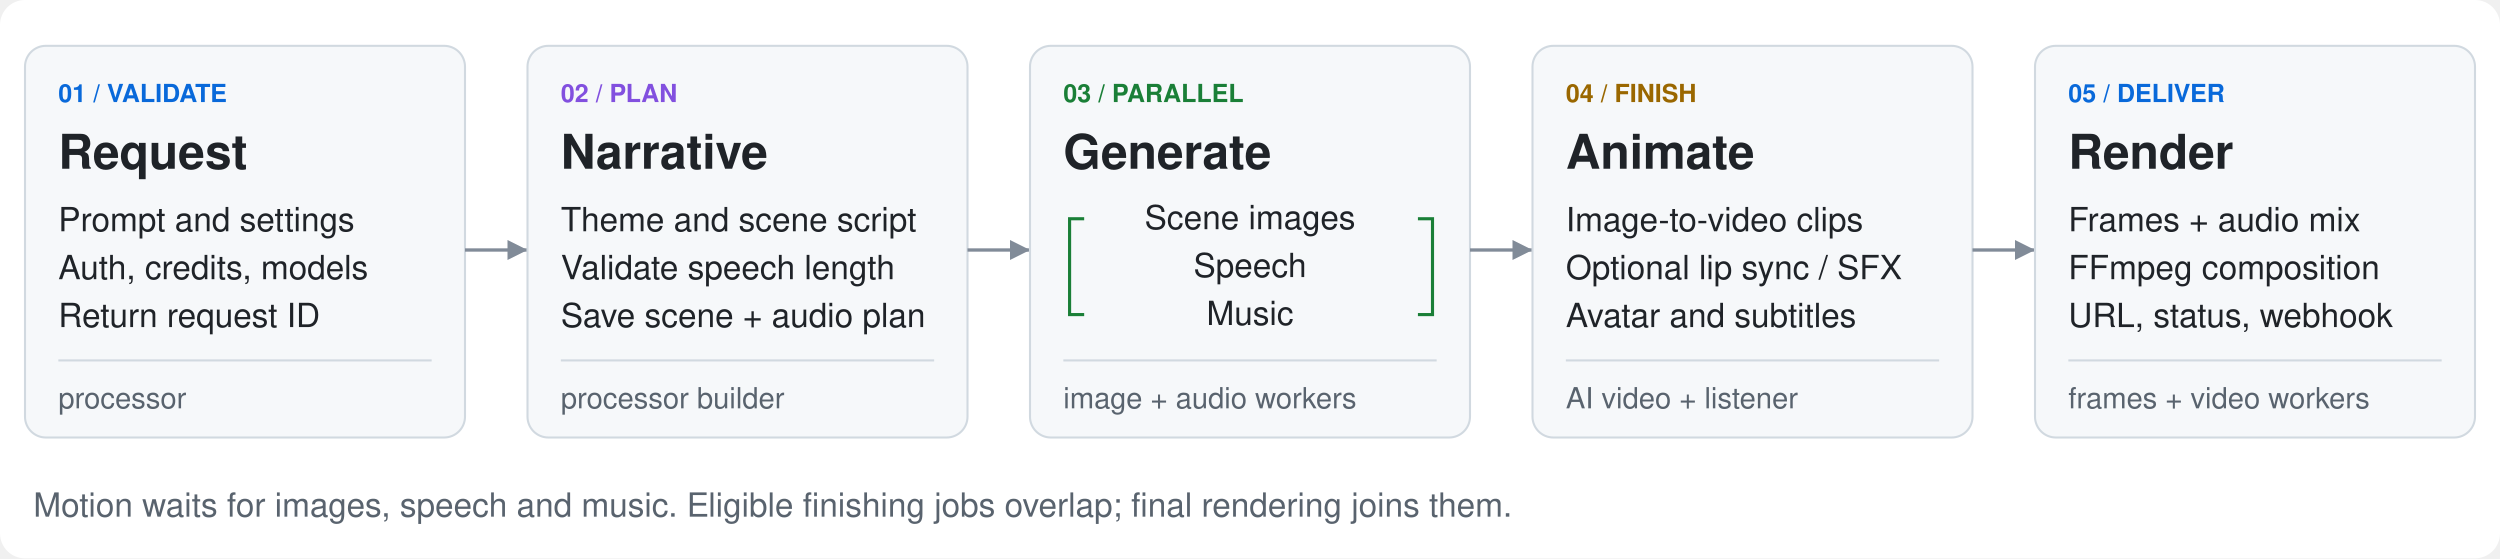
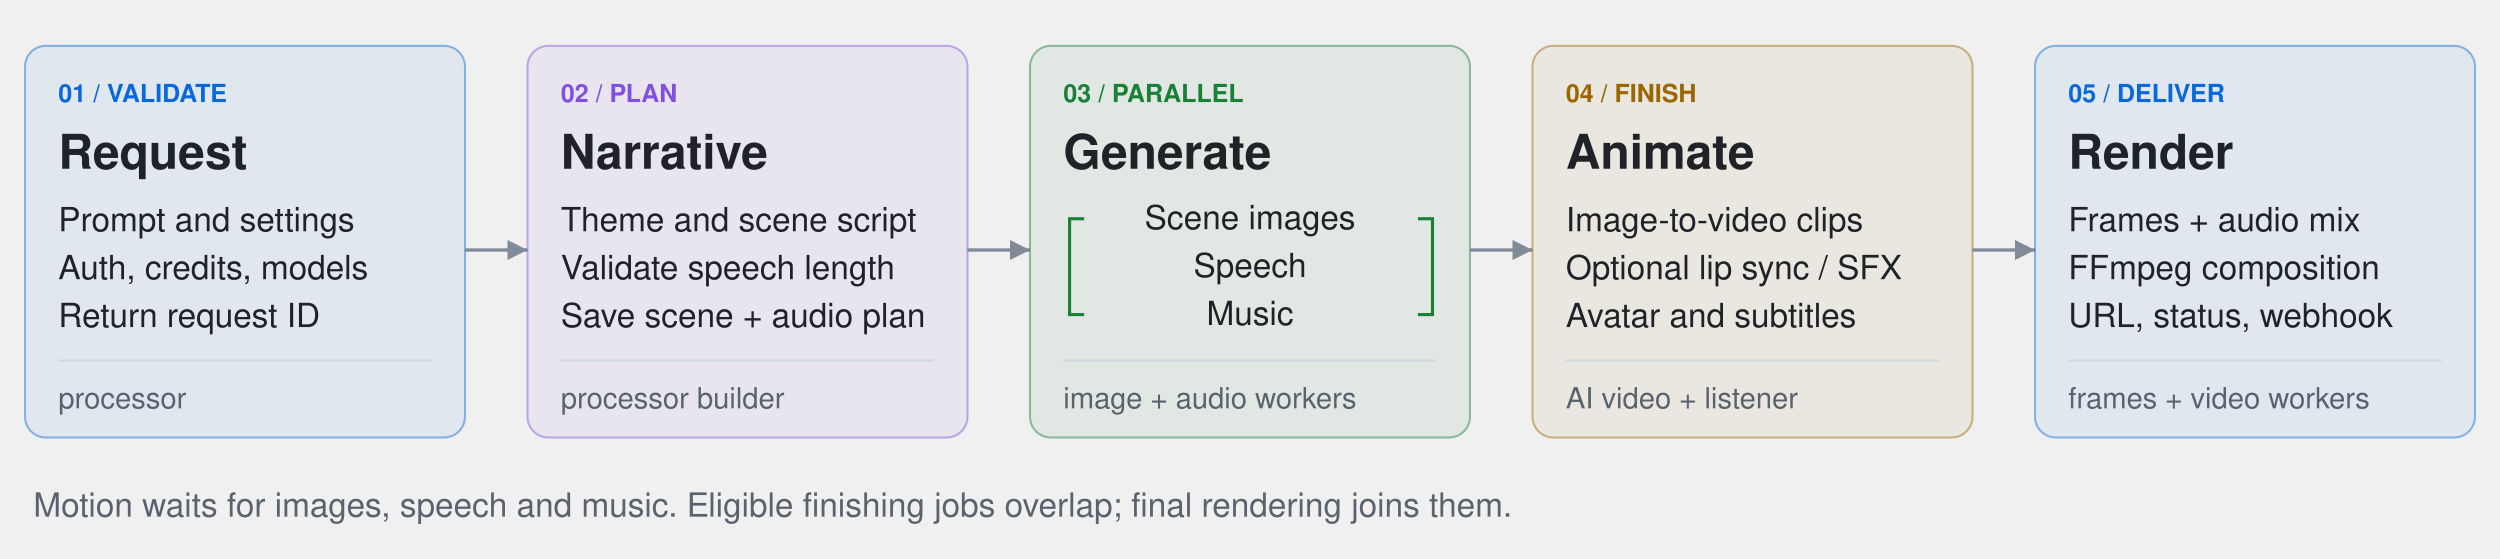
<svg xmlns="http://www.w3.org/2000/svg" width="1200" height="268" viewBox="0 0 1200 268" role="img" aria-labelledby="title desc">
  <defs>
    <marker id="arrow" viewBox="0 0 8 8" refX="8" refY="4" markerWidth="6" markerHeight="6" orient="auto-start-reverse">
      <path d="M0 0L8 4L0 8Z" fill="#818b98" />
    </marker>
  </defs>
-   <rect width="1200" height="268" rx="12" fill="#ffffff" />
  <g font-family="-apple-system, BlinkMacSystemFont, Segoe UI, Helvetica, Arial, sans-serif">
-     <rect x="12" y="22" width="211.2" height="188" rx="10" fill="#f6f8fa" stroke="#d1d9e0" />
+     <rect x="12" y="22" width="211.2" height="188" rx="10" fill="#0969da" fill-opacity="0.07" stroke="#0969da" stroke-opacity="0.45" />
    <text x="28" y="49" font-size="12" font-weight="650" fill="#0969da" text-anchor="start">01 / VALIDATE</text>
    <text x="28" y="81" font-size="23" font-weight="650" fill="#1f2328" text-anchor="start">Request</text>
    <text x="28" y="111" font-size="16" font-weight="400" fill="#1f2328" text-anchor="start">Prompt and settings</text>
    <text x="28" y="134" font-size="16" font-weight="400" fill="#1f2328" text-anchor="start">Auth, credits, models</text>
    <text x="28" y="157" font-size="16" font-weight="400" fill="#1f2328" text-anchor="start">Return request ID</text>
    <path d="M28 173 H207.2" stroke="#d1d9e0" />
    <text x="28" y="196" font-size="14" font-weight="400" fill="#59636e" text-anchor="start">processor</text>
    <path d="M223.2 120 H253.2" fill="none" stroke="#818b98" stroke-width="1.6" marker-end="url(#arrow)" />
-     <rect x="253.2" y="22" width="211.2" height="188" rx="10" fill="#f6f8fa" stroke="#d1d9e0" />
+     <rect x="253.2" y="22" width="211.2" height="188" rx="10" fill="#8250df" fill-opacity="0.07" stroke="#8250df" stroke-opacity="0.45" />
    <text x="269.2" y="49" font-size="12" font-weight="650" fill="#8250df" text-anchor="start">02 / PLAN</text>
    <text x="269.2" y="81" font-size="23" font-weight="650" fill="#1f2328" text-anchor="start">Narrative</text>
    <text x="269.2" y="111" font-size="16" font-weight="400" fill="#1f2328" text-anchor="start">Theme and scene script</text>
    <text x="269.2" y="134" font-size="16" font-weight="400" fill="#1f2328" text-anchor="start">Validate speech length</text>
    <text x="269.2" y="157" font-size="16" font-weight="400" fill="#1f2328" text-anchor="start">Save scene + audio plan</text>
    <path d="M269.2 173 H448.4" stroke="#d1d9e0" />
    <text x="269.2" y="196" font-size="14" font-weight="400" fill="#59636e" text-anchor="start">processor builder</text>
    <path d="M464.4 120 H494.4" fill="none" stroke="#818b98" stroke-width="1.6" marker-end="url(#arrow)" />
-     <rect x="494.4" y="22" width="211.2" height="188" rx="10" fill="#f6f8fa" stroke="#d1d9e0" />
+     <rect x="494.4" y="22" width="211.2" height="188" rx="10" fill="#1a7f37" fill-opacity="0.07" stroke="#1a7f37" stroke-opacity="0.45" />
    <text x="510.4" y="49" font-size="12" font-weight="650" fill="#1a7f37" text-anchor="start">03 / PARALLEL</text>
    <text x="510.4" y="81" font-size="23" font-weight="650" fill="#1f2328" text-anchor="start">Generate</text>
    <path d="M520.4 105 H513.4 V151 H520.4 M680.6 105 H687.6 V151 H680.6" fill="none" stroke="#1a7f37" stroke-width="1.5" />
    <text x="600" y="110" font-size="16" font-weight="400" fill="#1f2328" text-anchor="middle">Scene images</text>
    <text x="600" y="133" font-size="16" font-weight="400" fill="#1f2328" text-anchor="middle">Speech</text>
    <text x="600" y="156" font-size="16" font-weight="400" fill="#1f2328" text-anchor="middle">Music</text>
    <path d="M510.4 173 H689.6" stroke="#d1d9e0" />
    <text x="510.4" y="196" font-size="14" font-weight="400" fill="#59636e" text-anchor="start">image + audio workers</text>
    <path d="M705.6 120 H735.6" fill="none" stroke="#818b98" stroke-width="1.6" marker-end="url(#arrow)" />
-     <rect x="735.6" y="22" width="211.2" height="188" rx="10" fill="#f6f8fa" stroke="#d1d9e0" />
+     <rect x="735.6" y="22" width="211.2" height="188" rx="10" fill="#9a6700" fill-opacity="0.07" stroke="#9a6700" stroke-opacity="0.45" />
    <text x="751.6" y="49" font-size="12" font-weight="650" fill="#9a6700" text-anchor="start">04 / FINISH</text>
    <text x="751.6" y="81" font-size="23" font-weight="650" fill="#1f2328" text-anchor="start">Animate</text>
    <text x="751.6" y="111" font-size="16" font-weight="400" fill="#1f2328" text-anchor="start">Image-to-video clips</text>
    <text x="751.6" y="134" font-size="16" font-weight="400" fill="#1f2328" text-anchor="start">Optional lip sync / SFX</text>
    <text x="751.6" y="157" font-size="16" font-weight="400" fill="#1f2328" text-anchor="start">Avatar and subtitles</text>
    <path d="M751.6 173 H930.8" stroke="#d1d9e0" />
    <text x="751.6" y="196" font-size="14" font-weight="400" fill="#59636e" text-anchor="start">AI video + listener</text>
    <path d="M946.8 120 H976.8" fill="none" stroke="#818b98" stroke-width="1.6" marker-end="url(#arrow)" />
-     <rect x="976.8" y="22" width="211.2" height="188" rx="10" fill="#f6f8fa" stroke="#d1d9e0" />
+     <rect x="976.8" y="22" width="211.2" height="188" rx="10" fill="#0969da" fill-opacity="0.07" stroke="#0969da" stroke-opacity="0.45" />
    <text x="992.8" y="49" font-size="12" font-weight="650" fill="#0969da" text-anchor="start">05 / DELIVER</text>
    <text x="992.8" y="81" font-size="23" font-weight="650" fill="#1f2328" text-anchor="start">Render</text>
    <text x="992.8" y="111" font-size="16" font-weight="400" fill="#1f2328" text-anchor="start">Frames + audio mix</text>
    <text x="992.8" y="134" font-size="16" font-weight="400" fill="#1f2328" text-anchor="start">FFmpeg composition</text>
    <text x="992.8" y="157" font-size="16" font-weight="400" fill="#1f2328" text-anchor="start">URL, status, webhook</text>
    <path d="M992.8 173 H1172" stroke="#d1d9e0" />
    <text x="992.8" y="196" font-size="14" font-weight="400" fill="#59636e" text-anchor="start">frames + video workers</text>
    <text x="16" y="248" font-size="16" font-weight="400" fill="#59636e" text-anchor="start">Motion waits for images, speech and music. Eligible finishing jobs overlap; final rendering joins them.</text>
  </g>
</svg>
